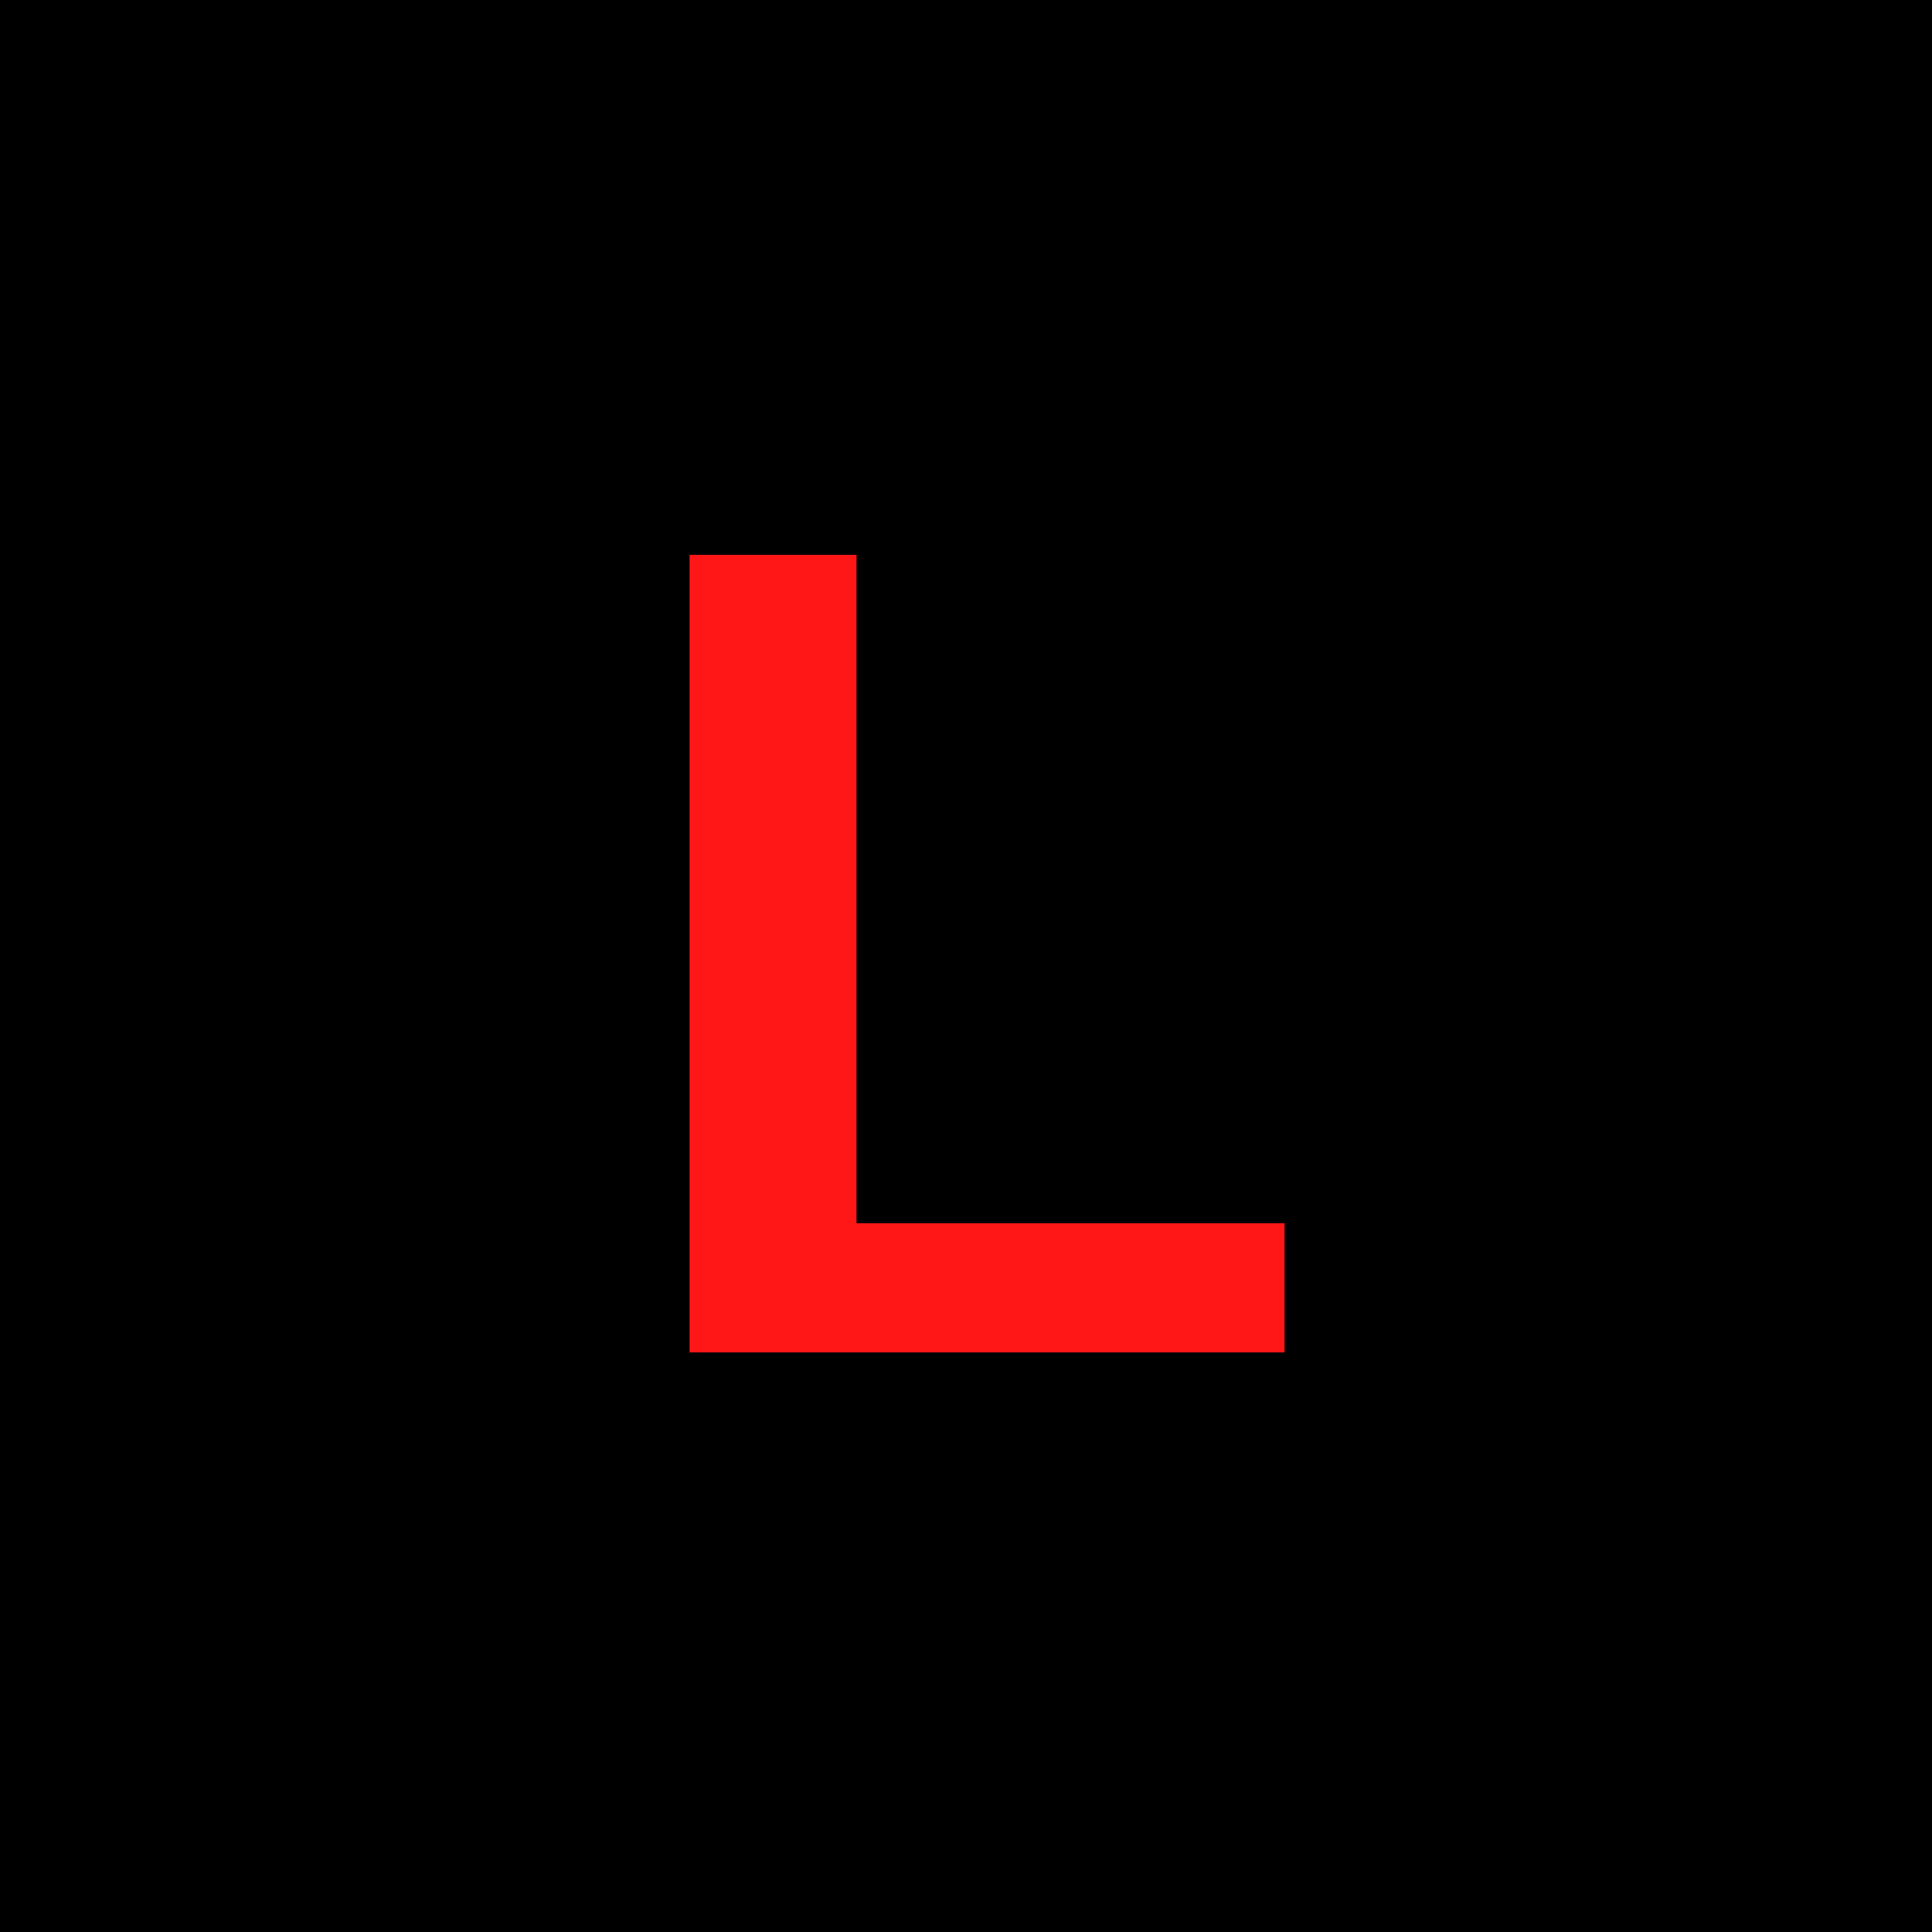
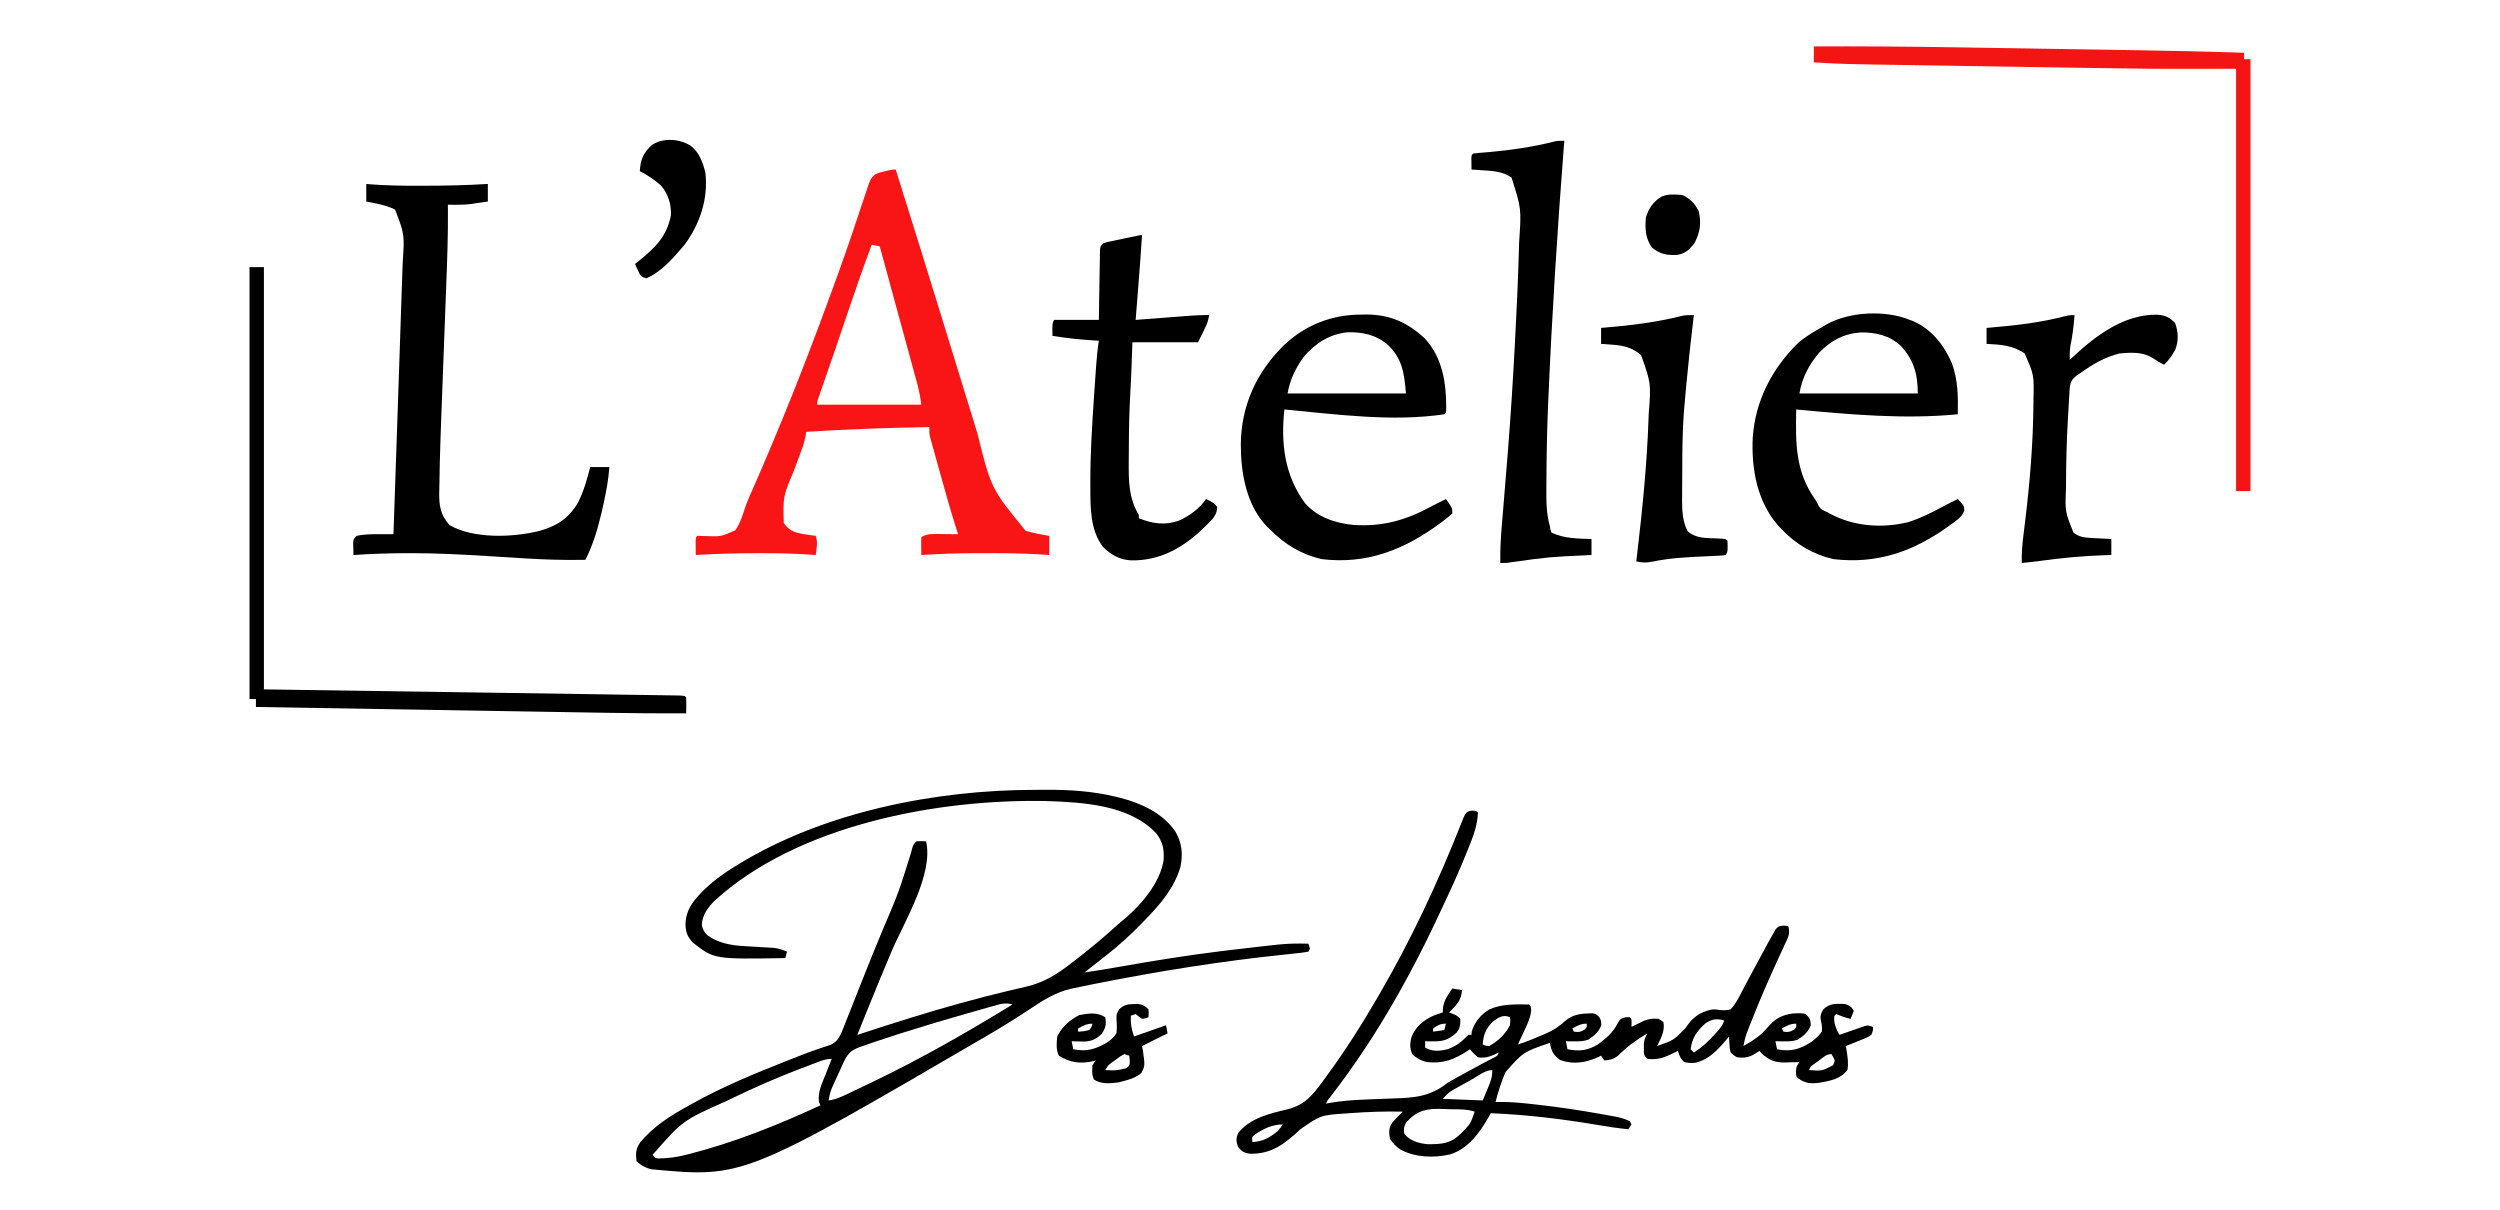
- <svg xmlns="http://www.w3.org/2000/svg" viewBox="0 0 100 100">
-   <rect width="100" height="100" fill="#000000" />
-   <text x="50" y="70" font-family="Arial, sans-serif" font-size="60" font-weight="bold" fill="#ff1616" text-anchor="middle">L</text>
+ <svg xmlns="http://www.w3.org/2000/svg" version="1.1" width="1563" height="756">
+   <path d="M0 0 C9.908 31.598 19.783 63.206 29.507 94.862 C30.539 98.222 31.572 101.583 32.605 104.943 C33.018 106.285 33.43 107.628 33.843 108.971 C34.047 109.634 34.251 110.298 34.461 110.982 C35.281 113.647 36.1 116.313 36.92 118.979 C37.329 120.31 37.738 121.641 38.147 122.971 C39.185 126.35 40.224 129.728 41.261 133.106 C43.54 140.52 45.821 147.934 48.11 155.345 C49.076 158.472 50.04 161.599 51 164.728 C59.636 199.461 59.636 199.461 81.25 225.875 C86.134 227.34 90.965 228.192 96 229 C96 232.96 96 236.92 96 241 C94.55 240.894 94.55 240.894 93.07 240.786 C81.868 240.019 70.706 239.845 59.48 239.87 C56.569 239.875 53.659 239.87 50.748 239.863 C39.131 239.86 27.59 240.21 16 241 C15.902 232.504 15.902 232.504 16 230 C19.017 226.983 27.917 228.022 32.02 227.938 C34.347 227.938 36.673 227.963 39 228 C38.718 227.126 38.436 226.253 38.146 225.353 C34.508 213.957 31.256 202.461 28.069 190.932 C27.177 187.712 26.277 184.495 25.377 181.277 C24.807 179.221 24.237 177.166 23.668 175.109 C23.399 174.152 23.131 173.195 22.854 172.209 C22.61 171.32 22.366 170.431 22.114 169.515 C21.79 168.348 21.79 168.348 21.46 167.158 C21 165 21 165 21 161 C-4.709 161.468 -30.341 162.31 -56 164 C-56.11 164.836 -56.221 165.671 -56.334 166.532 C-57.068 170.355 -58.279 173.862 -59.652 177.488 C-59.913 178.191 -60.173 178.894 -60.441 179.617 C-61.545 182.599 -62.661 185.575 -63.777 188.552 C-70.426 204.366 -70.426 204.366 -70 221 C-66.982 225.298 -64.031 226.664 -59.07 227.664 C-58.387 227.775 -57.704 227.886 -57 228 C-56.317 228.111 -55.634 228.222 -54.93 228.336 C-53.29 228.582 -51.645 228.794 -50 229 C-48.609 233.174 -49.44 236.71 -50 241 C-50.938 240.929 -51.876 240.859 -52.843 240.786 C-63.471 240.045 -74.036 239.842 -84.688 239.875 C-85.926 239.876 -85.926 239.876 -87.19 239.878 C-99.816 239.894 -112.4 240.154 -125 241 C-125.027 239.188 -125.046 237.375 -125.062 235.562 C-125.074 234.553 -125.086 233.544 -125.098 232.504 C-125 230 -125 230 -124 229 C-122.468 229.003 -120.936 229.057 -119.406 229.133 C-109.231 229.524 -109.231 229.524 -100.289 225.528 C-97.224 221.182 -95.714 216.086 -94.07 211.073 C-92.514 206.605 -90.564 202.339 -88.63 198.023 C-85.665 191.387 -82.839 184.691 -80 178 C-79.676 177.237 -79.353 176.474 -79.019 175.688 C-68.077 149.874 -57.753 123.86 -47.964 97.587 C-47.012 95.032 -46.057 92.478 -45.103 89.924 C-39.056 73.729 -33.149 57.494 -27.609 41.117 C-27.244 40.037 -26.879 38.958 -26.502 37.845 C-24.717 32.561 -22.945 27.272 -21.189 21.978 C-20.548 20.062 -19.907 18.146 -19.266 16.23 C-18.835 14.915 -18.835 14.915 -18.396 13.572 C-15.803 5.857 -15.803 5.857 -13 3 C-10.371 1.953 -10.371 1.953 -7.438 1.25 C-6.467 1.008 -5.496 0.765 -4.496 0.516 C-2 0 -2 0 0 0 Z M-15 47 C-20.176 60.811 -25.029 74.715 -29.75 88.688 C-31.15 92.821 -32.552 96.953 -33.953 101.086 C-34.297 102.101 -34.641 103.116 -34.995 104.161 C-37.139 110.481 -39.301 116.795 -41.484 123.102 C-41.746 123.859 -42.008 124.616 -42.278 125.397 C-43.482 128.877 -44.689 132.356 -45.901 135.833 C-46.315 137.029 -46.73 138.225 -47.156 139.457 C-47.515 140.488 -47.874 141.519 -48.244 142.581 C-49.099 144.896 -49.099 144.896 -49 147 C-27.55 147 -6.1 147 16 147 C15.199 141.231 15.199 141.231 13.931 135.666 C13.719 134.882 13.507 134.098 13.289 133.291 C13.059 132.456 12.829 131.62 12.592 130.76 C12.348 129.862 12.104 128.963 11.852 128.038 C11.05 125.088 10.242 122.14 9.434 119.191 C8.874 117.139 8.315 115.086 7.756 113.033 C6.289 107.645 4.816 102.258 3.342 96.872 C1.838 91.369 0.338 85.865 -1.162 80.361 C-4.103 69.573 -7.05 58.786 -10 48 C-11.65 47.67 -13.3 47.34 -15 47 Z " fill="#F91515" transform="translate(560,106)" />
+   <path d="M0 0 C2.438 0.188 2.438 0.188 3.438 1.188 C3.147 9.164 0.603 15.78 -2.375 23.125 C-3.11 24.963 -3.11 24.963 -3.86 26.839 C-8.523 38.412 -13.688 49.743 -19.051 61.008 C-20.557 64.176 -22.045 67.351 -23.531 70.527 C-30.359 85.038 -37.7 99.211 -45.562 113.188 C-46.063 114.079 -46.563 114.971 -47.079 115.89 C-59.369 137.625 -73.225 158.817 -88.543 178.547 C-90.541 180.988 -90.541 180.988 -91.562 183.188 C-90.914 183.056 -90.266 182.925 -89.598 182.79 C-81.994 181.429 -74.521 180.92 -66.812 180.617 C-65.746 180.571 -64.679 180.525 -63.579 180.478 C-59.117 180.286 -54.656 180.095 -50.191 179.963 C-36.347 179.535 -26.707 178.972 -15.562 170.188 C-13.999 169.246 -12.417 168.335 -10.812 167.465 C-10.108 167.075 -9.403 166.685 -8.677 166.283 C-7.98 165.901 -7.282 165.519 -6.562 165.125 C-5.808 164.708 -5.054 164.291 -4.278 163.861 C-0.72 161.899 2.848 159.962 6.441 158.066 C7.047 157.746 7.652 157.426 8.275 157.096 C9.89 156.245 11.509 155.404 13.129 154.562 C15.557 153.397 15.557 153.397 16.438 151.188 C15.406 151.683 14.375 152.178 13.312 152.688 C9.842 154.143 7.232 154.847 3.438 154.188 C0.562 151.688 0.562 151.688 -1.562 149.188 C-2.047 149.514 -2.532 149.84 -3.031 150.176 C-11.423 155.647 -18.381 158.31 -28.562 157.188 C-32.102 156.301 -34.765 154.908 -37.5 152.438 C-39.319 148.586 -39.188 145.22 -37.941 141.168 C-35.19 134.772 -30.548 130.984 -24.266 128.152 C-22.387 127.436 -20.477 126.803 -18.562 126.188 C-18.501 125.198 -18.439 124.207 -18.375 123.188 C-17.738 118.469 -15.255 115.013 -12.562 111.188 C-9.592 111.683 -9.592 111.683 -6.562 112.188 C-6.722 118.573 -10.344 121.848 -14.562 126.188 C-13.779 126.476 -12.995 126.765 -12.188 127.062 C-9.562 128.188 -9.562 128.188 -7.562 130.188 C-7.494 133.747 -7.698 136.193 -10.09 138.945 C-14.742 143.017 -17.999 144.324 -24.25 144.25 C-25.244 144.241 -26.238 144.232 -27.262 144.223 C-28.401 144.205 -28.401 144.205 -29.562 144.188 C-29.562 145.507 -29.562 146.827 -29.562 148.188 C-24.818 150.789 -20.668 150.364 -15.562 149.188 C-10.102 147.214 -6.558 144.418 -2.562 140.188 C-1.903 140.188 -1.242 140.188 -0.562 140.188 C-0.521 139.528 -0.48 138.868 -0.438 138.188 C1.342 132.087 5.197 127.524 10.625 124.25 C18.225 120.778 27.22 121.072 35.438 121.188 C36.438 122.188 36.438 122.188 36.75 124.664 C36.323 129.482 34.486 133.224 32.438 137.562 C31.865 138.81 31.865 138.81 31.281 140.082 C30.343 142.122 29.395 144.157 28.438 146.188 C33.564 144.58 38.454 142.577 43.375 140.438 C44.148 140.115 44.921 139.793 45.717 139.461 C50.45 137.396 54.134 135.069 57.907 131.534 C62.963 127.085 68.587 126.825 74.984 126.691 C77.438 127.188 77.438 127.188 79.258 129.035 C80.438 131.188 80.438 131.188 80.562 134.062 C78.998 138.408 76.224 140.649 72.438 143.188 C69.288 144.237 67.049 144.289 63.75 144.25 C62.756 144.241 61.762 144.232 60.738 144.223 C59.599 144.205 59.599 144.205 58.438 144.188 C58.767 145.838 59.097 147.488 59.438 149.188 C66.864 150.625 71.857 150.035 78.438 146.188 C83.358 142.513 87.912 138.75 90.688 133.188 C92.438 130.188 92.438 130.188 95.625 129.188 C96.553 129.188 97.481 129.188 98.438 129.188 C99.438 130.188 99.438 130.188 99.5 132.75 C99.479 133.554 99.459 134.359 99.438 135.188 C100.162 134.827 100.886 134.466 101.633 134.094 C102.6 133.63 103.566 133.166 104.562 132.688 C105.514 132.223 106.465 131.759 107.445 131.281 C110.709 130.088 112.99 129.844 116.438 130.188 C117.427 130.847 118.418 131.507 119.438 132.188 C120.401 137.831 117.888 142.265 115.438 147.188 C125.882 143.526 125.882 143.526 133.312 135.812 C137.359 129.464 141.932 126.109 149.27 124.406 C151.438 124.188 151.438 124.188 153.887 124.531 C156.725 124.914 158.675 124.976 161.438 124.188 C164.441 121.105 166.255 117.441 168.186 113.638 C169.67 110.732 171.215 107.863 172.766 104.992 C175.212 100.458 177.655 95.921 180.094 91.383 C181.208 89.317 182.322 87.252 183.438 85.188 C183.872 84.379 184.306 83.57 184.754 82.737 C185.79 80.83 186.855 78.943 187.938 77.062 C188.484 76.091 189.031 75.119 189.594 74.117 C191.438 72.188 191.438 72.188 194.656 71.883 C195.574 71.983 196.492 72.084 197.438 72.188 C198.927 76.778 197.173 79.711 195.188 83.875 C194.441 85.5 193.695 87.125 192.949 88.75 C192.544 89.625 192.138 90.501 191.72 91.402 C185.567 104.763 179.695 118.248 174.312 131.938 C173.934 132.896 173.556 133.854 173.166 134.841 C172.82 135.734 172.474 136.627 172.117 137.547 C171.815 138.325 171.514 139.103 171.203 139.905 C170.395 142.314 169.884 144.689 169.438 147.188 C175.24 143.87 180.298 140.714 184.562 135.5 C189.064 130.149 193.394 127.703 200.348 126.816 C205.724 126.583 205.724 126.583 208.438 127.188 C210.814 129.615 211.413 130.632 211.562 134.062 C209.998 138.408 207.224 140.649 203.438 143.188 C200.288 144.237 198.049 144.289 194.75 144.25 C193.756 144.241 192.762 144.232 191.738 144.223 C190.979 144.211 190.22 144.199 189.438 144.188 C189.768 145.838 190.097 147.488 190.438 149.188 C199.16 150.876 204.693 149.272 212.105 144.453 C214.62 142.504 216.592 140.781 218.438 138.188 C218.727 135.632 218.427 133.729 217.859 131.23 C217.258 128.318 217.896 126.683 219.438 124.188 C223.382 120.544 226.695 120.699 231.863 120.816 C234.438 121.188 234.438 121.188 237.125 123.188 C237.558 123.847 237.991 124.507 238.438 125.188 C237.778 126.838 237.118 128.488 236.438 130.188 C233.29 129.488 230.412 128.427 227.438 127.188 C226.141 128.271 226.141 128.271 226.188 130.875 C226.471 134.632 227.686 136.892 229.438 140.188 C229.967 140.001 230.497 139.814 231.042 139.621 C233.442 138.779 235.846 137.952 238.25 137.125 C239.5 136.683 239.5 136.683 240.775 136.232 C241.979 135.822 241.979 135.822 243.207 135.402 C243.945 135.146 244.684 134.889 245.445 134.625 C247.438 134.188 247.438 134.188 250.438 135.188 C250.441 137.449 250.441 137.449 249.438 140.188 C246.928 141.882 244.19 142.911 241.375 144 C240.237 144.467 240.237 144.467 239.076 144.943 C237.204 145.709 235.321 146.451 233.438 147.188 C233.593 148.083 233.749 148.979 233.91 149.902 C234.582 154.086 235.207 157.983 234.438 162.188 C229.929 167.949 223.414 169.005 216.438 170.188 C211.301 170.803 207.671 170.395 203.438 167.188 C202.438 166.188 202.438 166.188 202.25 163.312 C202.438 160.188 202.438 160.188 204.438 157.188 C203.424 157.222 202.411 157.257 201.367 157.293 C200.016 157.321 198.664 157.348 197.312 157.375 C196.647 157.4 195.982 157.425 195.297 157.451 C189.326 157.539 185.431 156.024 181.062 152 C180.526 151.402 179.99 150.804 179.438 150.188 C177.922 151.178 177.922 151.178 176.375 152.188 C172.608 154.33 169.802 154.764 165.438 154.188 C163.277 152.984 163.277 152.984 161.438 151.188 C160.828 148.707 160.828 148.707 160.688 146 C160.631 145.099 160.574 144.198 160.516 143.27 C160.49 142.582 160.464 141.895 160.438 141.188 C159.904 141.84 159.37 142.492 158.82 143.164 C153.317 149.62 147.57 155.974 138.91 157.688 C136.587 157.808 134.691 157.755 132.438 157.188 C129.965 154.947 129.494 153.358 128.438 150.188 C127.736 150.548 127.035 150.909 126.312 151.281 C120.391 154.178 116.048 156.029 109.438 155.188 C107.438 153.188 107.438 153.188 107.172 150.945 C107.177 150.076 107.182 149.208 107.188 148.312 C107.18 147.017 107.18 147.017 107.172 145.695 C107.449 143.083 108.119 141.437 109.438 139.188 C102.491 143.295 96.535 147.647 90.824 153.367 C88.008 155.515 85.926 155.875 82.438 156.188 C81.778 155.197 81.118 154.208 80.438 153.188 C79.855 153.476 79.272 153.765 78.672 154.062 C70.8 157.627 63.177 158.85 54.875 155.938 C50.536 152.823 49.367 150.356 48.438 145.188 C31.82 150.849 31.82 150.849 20.617 163.551 C18.062 169.608 16.063 175.82 14.438 182.188 C15.242 182.159 15.242 182.159 16.062 182.13 C24.255 181.977 32.314 182.87 40.438 183.812 C41.188 183.898 41.939 183.984 42.712 184.072 C54.645 185.449 66.484 187.223 78.312 189.312 C79.043 189.44 79.774 189.568 80.527 189.7 C82.6 190.066 84.671 190.441 86.742 190.82 C87.918 191.036 89.093 191.251 90.304 191.473 C93.209 192.135 95.758 192.888 98.438 194.188 C98.767 194.847 99.097 195.507 99.438 196.188 C98.778 197.178 98.118 198.167 97.438 199.188 C90.918 198.552 84.504 197.565 78.046 196.474 C55.969 192.751 33.825 190.046 11.438 189.188 C10.944 190.096 10.944 190.096 10.441 191.023 C4.792 200.975 -2.562 211.466 -14.004 214.926 C-24.243 217.224 -35.388 216.92 -44.883 211.98 C-47.751 209.994 -49.623 208.097 -51.562 205.188 C-52.22 200.879 -52.503 198.579 -50.031 194.922 C-48.277 192.923 -46.479 191.031 -44.562 189.188 C-44.233 188.857 -43.903 188.528 -43.562 188.188 C-54.252 187.936 -64.834 188.29 -75.5 189.062 C-76.624 189.141 -77.748 189.219 -78.906 189.3 C-94.875 190.381 -94.875 190.381 -107.562 199.188 C-117.126 208.108 -125.387 214.796 -138.996 214.5 C-142.624 214.058 -144.303 213.049 -146.562 210.188 C-147.761 206.668 -147.907 204.991 -146.438 201.562 C-138.891 192.004 -126.404 189.318 -115.088 186.594 C-104.673 183.89 -99.688 177.573 -93.5 169.125 C-92.854 168.252 -92.209 167.38 -91.544 166.48 C-79.937 150.648 -69.406 134.164 -59.562 117.188 C-59.043 116.298 -58.523 115.408 -57.988 114.491 C-38.275 80.59 -21.691 45.102 -7.275 8.656 C-6.943 7.826 -6.611 6.996 -6.27 6.141 C-5.986 5.42 -5.702 4.7 -5.409 3.958 C-4.046 1.108 -3.187 0.233 0 0 Z M12.438 132.188 C8.296 136.478 6.799 140.288 6.438 146.188 C8.206 146.981 8.206 146.981 10.438 147.188 C15.938 144.157 20.629 139.805 23.438 134.188 C23.775 131.435 23.775 131.435 23.438 129.188 C19.146 127.127 15.84 129.531 12.438 132.188 Z M145.438 133.188 C140.242 137.937 137.288 142.138 136.438 149.188 C137.097 149.847 137.757 150.507 138.438 151.188 C143.3 148.22 146.942 144.841 150.75 140.625 C151.555 139.76 151.555 139.76 152.377 138.877 C154.693 136.345 156.341 134.478 157.438 131.188 C152.328 129.849 149.827 130.231 145.438 133.188 Z M-24.562 136.188 C-24.562 136.847 -24.562 137.507 -24.562 138.188 C-21.098 137.692 -21.098 137.692 -17.562 137.188 C-17.233 135.868 -16.902 134.548 -16.562 133.188 C-20.161 133.188 -21.657 134.146 -24.562 136.188 Z M62.438 136.188 C62.767 136.847 63.097 137.507 63.438 138.188 C67.11 138.516 67.11 138.516 70.25 136.812 C71.634 135.254 71.634 135.254 71.438 133.188 C67.743 133.188 65.659 134.469 62.438 136.188 Z M193.438 136.188 C193.768 136.847 194.097 137.507 194.438 138.188 C198.11 138.516 198.11 138.516 201.25 136.812 C202.634 135.254 202.634 135.254 202.438 133.188 C198.743 133.188 196.659 134.469 193.438 136.188 Z M216.875 156.062 C215.884 156.782 214.892 157.501 213.871 158.242 C211.379 159.956 211.379 159.956 210.438 162.188 C218.499 162.793 218.499 162.793 225.438 159.188 C226.771 156.296 226.771 156.296 225.5 154 C225.149 153.402 224.799 152.804 224.438 152.188 C221.233 152.188 219.413 154.203 216.875 156.062 Z M-0.175 167.949 C-1.919 168.927 -3.671 169.893 -5.422 170.859 C-6.528 171.478 -7.634 172.097 -8.773 172.734 C-9.787 173.3 -10.801 173.866 -11.845 174.448 C-14.976 176.316 -14.976 176.316 -18.562 180.188 C-10.312 180.518 -2.062 180.847 6.438 181.188 C7.428 178.795 8.418 176.403 9.438 173.938 C9.751 173.191 10.064 172.444 10.387 171.675 C11.785 168.236 12.438 165.951 12.438 162.188 C7.994 162.188 3.623 165.816 -0.175 167.949 Z M-41.562 195.188 C-43.038 198.03 -43.008 198.876 -42.562 202.188 C-38.706 206.511 -33.85 207.959 -28.195 208.523 C-19.509 208.62 -13.747 208.258 -7.41 202.094 C-1.286 195.95 -1.286 195.95 1.438 188.188 C-3.581 186.515 -8.799 186.766 -14.057 186.673 C-15.424 186.641 -16.79 186.594 -18.156 186.529 C-28.196 186.062 -34.842 187.295 -41.562 195.188 Z M-135.688 202.25 C-137.91 204.097 -137.91 204.097 -137.562 207.188 C-131.01 206.909 -126.586 204.345 -121.562 200.188 C-119.835 198.092 -119.835 198.092 -118.562 196.188 C-124.958 196.188 -130.391 198.754 -135.688 202.25 Z " fill="#000000" transform="translate(920.5625,506.8125)" />
+   <path d="M0 0 C2.431 -0.002 4.861 -0.02 7.291 -0.039 C21.763 -0.092 36.215 0.891 50.322 4.31 C51.192 4.521 52.062 4.731 52.958 4.948 C66.258 8.395 79.637 14.458 87.572 26.123 C91.694 33.377 92.385 40.031 90.697 48.185 C86.849 61.423 78.108 71.514 68.697 81.185 C68.173 81.73 67.649 82.275 67.108 82.836 C60.034 90.169 52.745 96.913 44.697 103.185 C43.431 104.183 42.166 105.182 40.9 106.181 C37.507 108.859 34.104 111.525 30.697 114.185 C38.343 113.069 45.954 111.804 53.561 110.451 C74.469 106.75 95.369 103.396 116.447 100.81 C117.432 100.689 118.417 100.568 119.432 100.444 C125.85 99.661 132.272 98.911 138.697 98.185 C139.582 98.085 140.467 97.985 141.379 97.882 C143.954 97.592 146.531 97.309 149.107 97.029 C149.864 96.945 150.62 96.86 151.399 96.774 C157.847 96.089 164.214 95.976 170.697 96.185 C171.027 97.175 171.357 98.165 171.697 99.185 C171.367 99.845 171.037 100.505 170.697 101.185 C168.062 101.642 165.503 101.969 162.846 102.228 C161.134 102.413 159.423 102.597 157.711 102.782 C156.795 102.878 155.879 102.973 154.935 103.072 C115.562 107.213 76.519 113.456 37.697 121.185 C35.802 121.561 35.802 121.561 33.869 121.944 C30.786 122.565 27.709 123.209 24.635 123.873 C23.834 124.039 23.032 124.204 22.207 124.375 C12.431 126.606 4.251 131.923 -3.99 137.435 C-12.307 142.913 -20.696 148.177 -29.303 153.185 C-30.039 153.616 -30.776 154.047 -31.535 154.49 C-182.653 242.622 -182.653 242.622 -240.303 237.185 C-243.868 236.174 -246.649 234.839 -249.303 232.185 C-249.982 227.264 -249.83 224.339 -246.928 220.248 C-238.26 209.978 -227.925 203.568 -216.303 197.185 C-215.202 196.572 -215.202 196.572 -214.08 195.947 C-195.157 185.451 -175.218 177.237 -155.115 169.31 C-154.428 169.039 -153.741 168.768 -153.034 168.489 C-151.027 167.7 -149.019 166.914 -147.01 166.131 C-146.368 165.88 -145.725 165.628 -145.064 165.37 C-141.833 164.119 -138.594 162.93 -135.308 161.833 C-134.348 161.508 -134.348 161.508 -133.368 161.177 C-131.617 160.591 -129.86 160.022 -128.102 159.454 C-123.613 157.419 -122.072 154.051 -120.317 149.602 C-119.955 148.693 -119.593 147.785 -119.22 146.85 C-118.836 145.869 -118.452 144.887 -118.057 143.877 C-117.446 142.338 -117.446 142.338 -116.822 140.767 C-115.95 138.569 -115.081 136.37 -114.214 134.171 C-111.959 128.447 -109.684 122.731 -107.412 117.013 C-106.744 115.329 -106.744 115.329 -106.062 113.611 C-102.656 105.041 -99.17 96.507 -95.615 87.998 C-85.484 64.221 -85.484 64.221 -77.797 39.589 C-76.488 34.37 -76.488 34.37 -74.303 32.185 C-71.178 32.06 -71.178 32.06 -68.303 32.185 C-63.58 52.903 -81.979 82.366 -89.979 101.206 C-95.033 113.113 -99.958 125.067 -104.803 137.06 C-105.3 138.29 -105.3 138.29 -105.806 139.545 C-107.642 144.09 -109.474 148.637 -111.303 153.185 C-110.179 152.819 -109.056 152.452 -107.898 152.075 C-87.555 145.453 -67.193 138.952 -46.553 133.31 C-45.736 133.087 -44.918 132.863 -44.076 132.632 C-35.429 130.275 -26.762 128.026 -18.045 125.939 C-17.309 125.761 -16.572 125.584 -15.814 125.401 C-12.388 124.575 -8.961 123.766 -5.522 122.996 C5.863 120.308 14.026 114.994 23.135 107.873 C23.867 107.306 24.599 106.739 25.354 106.155 C33.967 99.463 42.362 92.598 50.42 85.24 C52.371 83.48 54.357 81.793 56.385 80.123 C66.819 71.2 78.04 57.762 80.209 43.92 C80.562 37.18 79.725 32.455 75.51 27.107 C58.803 9.393 29.851 7.78 7.025 6.998 C-61.067 5.584 -148.814 21.948 -200.744 69.51 C-204.978 73.937 -208.066 78.055 -208.514 84.232 C-208.214 87.007 -207.023 88.886 -205.1 90.869 C-198.613 95.621 -190.589 97.206 -182.744 97.65 C-180.835 97.767 -180.835 97.767 -178.887 97.886 C-176.875 98.006 -174.863 98.123 -172.85 98.235 C-170.898 98.345 -168.946 98.466 -166.994 98.588 C-165.831 98.655 -164.668 98.722 -163.469 98.791 C-160.413 99.172 -158.085 99.899 -155.303 101.185 C-155.798 103.165 -155.798 103.165 -156.303 105.185 C-200.775 105.915 -200.775 105.915 -213.99 95.623 C-217.51 91.912 -218.615 89.108 -218.74 83.998 C-218.467 74.163 -212.985 68.261 -206.212 61.627 C-200.702 56.442 -194.74 52.15 -188.303 48.185 C-187.564 47.727 -186.826 47.268 -186.065 46.795 C-132.394 13.829 -62.548 -0.006 0 0 Z M-26.764 135.291 C-27.61 135.526 -28.456 135.761 -29.328 136.004 C-32.114 136.782 -34.896 137.577 -37.678 138.373 C-39.612 138.92 -41.547 139.467 -43.482 140.014 C-56.374 143.68 -69.206 147.532 -81.99 151.56 C-82.755 151.8 -83.52 152.04 -84.308 152.288 C-89.324 153.868 -94.322 155.496 -99.303 157.185 C-100.046 157.437 -100.788 157.689 -101.554 157.948 C-103.775 158.711 -105.987 159.495 -108.197 160.287 C-108.869 160.518 -109.54 160.749 -110.232 160.987 C-115.342 162.864 -117.108 164.883 -119.545 169.58 C-120.845 172.425 -122.143 175.271 -123.428 178.123 C-124.11 179.607 -124.11 179.607 -124.807 181.121 C-125.458 182.558 -125.458 182.558 -126.123 184.025 C-126.518 184.895 -126.912 185.765 -127.319 186.662 C-128.296 189.167 -128.86 191.538 -129.303 194.185 C-124.377 193.535 -120.301 191.478 -115.873 189.353 C-115.054 188.966 -114.236 188.578 -113.392 188.178 C-110.734 186.916 -108.081 185.645 -105.428 184.373 C-104.522 183.94 -103.617 183.507 -102.684 183.062 C-72.152 168.467 -43.135 151.897 -14.303 134.185 C-18.801 132.782 -22.362 134.027 -26.764 135.291 Z M-137.119 170.607 C-137.799 170.863 -138.479 171.119 -139.179 171.382 C-141.411 172.226 -143.638 173.079 -145.865 173.935 C-146.628 174.227 -147.391 174.52 -148.177 174.82 C-162.525 180.331 -176.474 186.468 -190.303 193.185 C-191.298 193.662 -192.293 194.14 -193.318 194.631 C-220.465 206.697 -220.465 206.697 -239.303 228.185 C-237.55 230.339 -237.55 230.339 -235.457 230.444 C-229.842 230.392 -224.691 229.706 -219.24 228.373 C-217.913 228.05 -217.913 228.05 -216.558 227.721 C-188.448 220.533 -160.556 209.404 -134.303 197.185 C-134.798 196.195 -134.798 196.195 -135.303 195.185 C-136.088 189.042 -133.542 183.893 -131.303 178.31 C-130.73 176.849 -130.73 176.849 -130.146 175.357 C-129.208 172.963 -128.259 170.573 -127.303 168.185 C-130.942 168.185 -133.771 169.33 -137.119 170.607 Z " fill="#000000" transform="translate(647.3027,493.8147)" />
+   <path d="M0 0 C1.177 0.106 1.177 0.106 2.377 0.214 C12.764 1.062 23.085 1.155 33.5 1.125 C34.815 1.124 34.815 1.124 36.156 1.122 C49.459 1.107 62.722 0.853 76 0 C76 3.63 76 7.26 76 11 C73.71 11.342 71.418 11.673 69.125 12 C67.211 12.278 67.211 12.278 65.258 12.562 C62.066 12.957 58.95 13.046 55.734 13.027 C54.399 13.021 54.399 13.021 53.038 13.015 C52.029 13.008 52.029 13.008 51 13 C51.013 14.152 51.025 15.303 51.038 16.49 C51.153 32.079 50.593 47.635 49.99 63.209 C49.847 66.955 49.709 70.7 49.57 74.446 C49.159 85.541 48.74 96.635 48.318 107.729 C47.989 116.364 47.663 125 47.345 133.636 C47.209 137.333 47.07 141.031 46.926 144.728 C46.559 154.15 46.242 163.573 46 173 C45.973 174.031 45.973 174.031 45.945 175.082 C45.82 179.901 45.741 184.718 45.682 189.537 C45.638 191.395 45.638 191.395 45.593 193.29 C45.542 201.497 46.441 207.01 52.062 213.312 C67.18 221.997 91.562 221.007 108 217 C119.141 213.927 126.398 209.208 132.395 199.219 C135.909 192.172 138.094 184.624 140 177 C143.96 177 147.92 177 152 177 C151.376 184.858 150.033 192.373 148.312 200.062 C148.049 201.245 147.786 202.427 147.515 203.645 C145.034 214.437 142.048 225.098 137 235 C124.492 235.261 112.061 234.877 99.578 234.125 C98.476 234.059 98.476 234.059 97.351 233.992 C90.457 233.578 83.563 233.147 76.67 232.709 C60.104 231.66 43.592 230.813 26.988 230.844 C25.973 230.846 25.973 230.846 24.938 230.847 C13.939 230.884 2.973 231.253 -8 232 C-8.054 230.375 -8.093 228.75 -8.125 227.125 C-8.16 225.768 -8.16 225.768 -8.195 224.383 C-8 222 -8 222 -6 220 C-0.507 218.819 5.265 218.955 10.855 218.977 C12.011 218.98 13.166 218.983 14.356 218.987 C15.665 218.993 15.665 218.993 17 219 C17.636 200.342 18.271 181.684 18.904 163.027 C19.198 154.359 19.493 145.691 19.788 137.024 C20.047 129.449 20.304 121.873 20.561 114.298 C20.696 110.306 20.832 106.313 20.968 102.321 C21.248 94.148 21.52 85.975 21.778 77.801 C21.93 73.041 22.098 68.282 22.274 63.523 C22.396 60.177 22.508 56.831 22.617 53.484 C22.671 51.9 22.729 50.316 22.792 48.732 C23.937 31.542 23.937 31.542 18 16 C12.194 13.25 6.302 12.138 0 11 C0 7.37 0 3.74 0 0 Z " fill="#000000" transform="translate(229,115)" />
+   <path d="M0 0 C1.027 0.383 1.027 0.383 2.074 0.773 C13.422 5.634 21.503 15.849 26.25 26.938 C30.177 37.639 30.235 47.742 30 59 C-3.453 62.256 -37.636 59.136 -71 56 C-71.43 76.669 -71.654 94.482 -59.367 111.957 C-58 114 -58 114 -57.07 116.137 C-55.704 118.515 -54.504 118.952 -52 120 C-51.288 120.391 -50.577 120.781 -49.844 121.184 C-34.935 129.16 -17.581 130.407 -1.188 126.5 C6.317 124.191 13.185 120.714 20.082 117.016 C23.357 115.282 26.68 113.647 30 112 C33.979 116.22 33.979 116.22 34.062 119.316 C32.442 123.409 29.451 125.239 25.938 127.75 C25.219 128.272 24.5 128.794 23.759 129.333 C1.942 144.891 -20.623 152.749 -47.621 149.574 C-60.186 146.795 -71.194 140.282 -80 131 C-80.708 130.263 -81.415 129.525 -82.145 128.766 C-95.546 113.494 -99.131 93.053 -98.168 73.324 C-96.503 50.35 -86.103 30.394 -69.812 14.426 C-64.961 10.241 -59.581 7.108 -54 4 C-53.291 3.578 -52.582 3.157 -51.852 2.723 C-37.597 -5.247 -14.998 -6.215 0 0 Z M-56.688 20.5 C-63.013 27.916 -67.395 36.368 -69 46 C-44.58 46 -20.16 46 5 46 C5 34.029 2.598 25.078 -5.664 16.215 C-12.685 9.691 -21.417 7.658 -30.871 7.855 C-41.357 8.567 -49.399 12.976 -56.688 20.5 Z " fill="#000000" transform="translate(1194,200)" />
+   <path d="M0 0 C0.969 -0.016 1.937 -0.032 2.936 -0.049 C17.533 -0.059 28.814 4.952 39.391 14.855 C50.636 26.885 52.95 42.918 52.855 58.793 C52.688 61.312 52.688 61.312 51.688 62.312 C19.369 67.191 -15.989 62.351 -48.312 59.312 C-50.603 80.298 -48.25 100.481 -35.426 117.871 C-27.79 126.692 -16.165 130.516 -4.831 131.536 C12.984 132.595 27.134 128.713 42.769 120.328 C46.044 118.594 49.368 116.959 52.688 115.312 C56.688 120.938 56.688 120.938 56.688 124.312 C54.83 126.024 53.023 127.507 51 129 C50.414 129.44 49.828 129.88 49.225 130.333 C26.718 146.976 3.331 156.268 -24.863 152.887 C-37.533 150.092 -48.33 143.545 -57.312 134.312 C-58.136 133.537 -58.136 133.537 -58.977 132.746 C-72.218 119.186 -75.591 98.9 -75.557 80.857 C-75.253 56.792 -65.748 35.993 -48.66 19.191 C-35.17 6.394 -18.509 -0.061 0 0 Z M-36.387 26.613 C-41.332 33.544 -44.908 40.884 -46.312 49.312 C-21.892 49.312 2.527 49.312 27.688 49.312 C26.612 36.411 25.356 27.012 15.688 18.312 C8.529 12.479 0.08 10.794 -9.031 11.066 C-20.344 12.287 -29.132 18.05 -36.387 26.613 Z " fill="#000000" transform="translate(851.3125,196.6875)" />
+   <path d="M0 0 C-0.105 1.346 -0.105 1.346 -0.212 2.72 C-4.321 55.772 -7.728 108.837 -10 162 C-10.039 162.899 -10.077 163.799 -10.117 164.725 C-10.786 180.437 -11.097 196.148 -11.174 211.873 C-11.183 213.556 -11.194 215.238 -11.209 216.92 C-11.272 225.177 -11.303 232.994 -9 241 C-8.83 242.051 -8.83 242.051 -8.657 243.123 C-8.44 243.742 -8.223 244.362 -8 245 C-0.07 248.756 8.377 248.693 17 249 C17 252.3 17 255.6 17 259 C16.07 259.045 15.139 259.09 14.18 259.136 C-9.343 260.218 -9.343 260.218 -32.648 263.414 C-36 264 -36 264 -40 264 C-40.189 255.766 -39.679 247.638 -38.98 239.439 C-38.787 237.175 -38.6 234.911 -38.414 232.646 C-38.147 229.403 -37.878 226.16 -37.607 222.917 C-36.898 214.413 -36.21 205.908 -35.527 197.402 C-35.46 196.558 -35.392 195.715 -35.322 194.845 C-33.565 172.915 -32.167 150.97 -31 129 C-30.927 127.644 -30.927 127.644 -30.852 126.26 C-29.811 106.962 -28.939 87.66 -28.385 68.341 C-28.338 66.692 -28.288 65.042 -28.237 63.392 C-26.811 42.385 -26.811 42.385 -33 23 C-38.524 19.121 -44.725 18.868 -51.312 18.438 C-52.567 18.354 -53.821 18.27 -55.113 18.184 C-56.542 18.093 -56.542 18.093 -58 18 C-58.027 16.521 -58.046 15.042 -58.062 13.562 C-58.074 12.739 -58.086 11.915 -58.098 11.066 C-58 9 -58 9 -57 8 C-55.665 7.809 -54.321 7.676 -52.977 7.57 C-52.13 7.499 -51.283 7.427 -50.41 7.354 C-49.032 7.241 -49.032 7.241 -47.625 7.125 C-33.754 5.89 -20.075 3.985 -6.566 0.551 C-4 0 -4 0 0 0 Z " fill="#000000" transform="translate(978,88)" />
+   <path d="M0 0 C-0.74 11.655 -1.633 23.296 -2.562 34.938 C-2.703 36.7 -2.843 38.462 -2.982 40.225 C-3.321 44.483 -3.66 48.742 -4 53 C-2.82 52.909 -1.639 52.818 -0.423 52.725 C3.971 52.387 8.366 52.052 12.76 51.718 C14.659 51.574 16.558 51.428 18.458 51.282 C21.193 51.071 23.928 50.863 26.664 50.656 C27.508 50.591 28.352 50.525 29.222 50.457 C33.493 50.137 37.712 49.927 42 50 C41 55 41 55 35 67 C21.47 67 7.94 67 -6 67 C-6.286 74.701 -6.286 74.701 -6.568 82.402 C-6.756 87.371 -6.954 92.338 -7.25 97.302 C-7.942 109.014 -8.217 120.696 -8.24 132.427 C-8.25 135.459 -8.281 138.49 -8.312 141.521 C-8.379 153.591 -8.385 164.392 -2 175 C-2 175.66 -2 176.32 -2 177 C6.401 180.406 14.43 181.65 23.188 178.438 C29.896 175.397 35.765 171.054 40 165 C42.846 166.276 45.181 167.415 47 170 C46.904 175.384 43.432 178.217 39.812 181.75 C39.189 182.365 38.565 182.979 37.923 183.613 C25.233 195.763 10.845 203.713 -6.938 203.34 C-13.993 202.946 -19.448 199.913 -24.375 194.938 C-32.633 184.27 -32.269 169.725 -32.312 156.938 C-32.318 155.719 -32.318 155.719 -32.323 154.476 C-32.354 136.777 -31.252 119.149 -30.062 101.5 C-29.994 100.477 -29.994 100.477 -29.924 99.433 C-29.615 94.84 -29.297 90.248 -28.973 85.656 C-28.89 84.482 -28.808 83.307 -28.723 82.097 C-28.329 76.692 -27.868 71.351 -27 66 C-28.381 65.927 -28.381 65.927 -29.789 65.852 C-38.623 65.33 -47.253 64.388 -56 63 C-56.125 55.25 -56.125 55.25 -55 53 C-45.76 53 -36.52 53 -27 53 C-26.951 49.703 -26.902 46.405 -26.852 43.008 C-26.798 39.824 -26.74 36.64 -26.683 33.457 C-26.644 31.239 -26.609 29.022 -26.578 26.804 C-26.533 23.622 -26.475 20.44 -26.414 17.258 C-26.403 16.262 -26.391 15.266 -26.379 14.24 C-26.359 13.319 -26.339 12.398 -26.319 11.45 C-26.306 10.637 -26.292 9.824 -26.278 8.987 C-26 7 -26 7 -24 5 C-21.677 4.314 -21.677 4.314 -18.809 3.711 C-17.782 3.492 -16.755 3.273 -15.697 3.047 C-14.084 2.714 -14.084 2.714 -12.438 2.375 C-11.358 2.146 -10.278 1.916 -9.166 1.68 C-1.212 0 -1.212 0 0 0 Z " fill="#000000" transform="translate(714,147)" />
+   <path d="M0 0 C-0.483 6.567 -1.261 12.944 -2.598 19.395 C-3.046 22.296 -3.064 25.069 -3 28 C-2.441 27.466 -1.881 26.933 -1.305 26.383 C13.456 12.666 30.991 -0.635 51.965 -0.25 C56.828 0.151 59.572 1.477 62.875 5 C64.928 10.475 65.125 16.122 62.98 21.609 C61.028 25.22 59 28.185 56 31 C53.466 29.83 51.313 28.528 49 26.938 C42.646 22.834 35.349 23.342 28 24 C19.146 26.254 11.351 30.654 4 36 C2.983 36.687 1.967 37.374 0.919 38.083 C-1.582 40.196 -2.462 41.658 -2.957 44.896 C-3.081 46.436 -3.175 47.98 -3.242 49.523 C-3.301 50.366 -3.359 51.208 -3.419 52.076 C-3.601 54.841 -3.74 57.607 -3.875 60.375 C-3.988 62.298 -4.101 64.221 -4.216 66.144 C-4.953 79.276 -5.278 92.411 -5.312 105.562 C-5.316 106.377 -5.32 107.191 -5.324 108.03 C-5.956 122.859 -5.956 122.859 -0.625 136.062 C2.888 138.655 5.822 139.089 10.109 139.316 C10.863 139.358 11.618 139.4 12.395 139.443 C13.172 139.483 13.949 139.522 14.75 139.562 C15.939 139.627 15.939 139.627 17.152 139.693 C19.101 139.799 21.051 139.9 23 140 C23 143.3 23 146.6 23 150 C20.927 150.056 20.927 150.056 18.812 150.113 C5.284 150.552 -7.972 151.809 -21.378 153.652 C-25.246 154.165 -29.121 154.586 -33 155 C-33.109 149.175 -32.714 143.607 -31.977 137.832 C-31.758 136.049 -31.541 134.266 -31.323 132.483 C-31.209 131.558 -31.094 130.633 -30.977 129.68 C-27.915 104.715 -25.865 79.977 -25.688 54.812 C-25.678 53.994 -25.668 53.175 -25.658 52.332 C-25.318 37.43 -25.318 37.43 -31.125 24.062 C-38.331 18.893 -46.35 18.424 -55 18 C-55 14.7 -55 11.4 -55 8 C-54.206 7.935 -53.413 7.871 -52.595 7.804 C-36.349 6.439 -20.691 4.62 -4.884 0.411 C-3 0 -3 0 0 0 Z " fill="#000000" transform="translate(1297,197)" />
+   <path d="M0 0 C2.97 0 5.94 0 9 0 C9 87.12 9 174.24 9 264 C39.009 264.433 39.009 264.433 69.625 264.875 C82.128 265.058 94.63 265.241 107.133 265.426 C108.708 265.449 110.284 265.472 111.859 265.496 C124.963 265.689 124.963 265.689 131.474 265.786 C139.48 265.904 147.485 266.022 155.49 266.139 C156.653 266.156 156.653 266.156 157.84 266.173 C159.398 266.196 160.956 266.218 162.514 266.241 C176.647 266.447 190.78 266.657 204.913 266.872 C211.903 266.978 218.893 267.083 225.884 267.184 C232.431 267.278 238.978 267.377 245.526 267.48 C247.927 267.516 250.329 267.551 252.73 267.585 C255.985 267.63 259.24 267.682 262.494 267.735 C263.454 267.747 264.413 267.759 265.402 267.771 C271.886 267.886 271.886 267.886 273 269 C273.072 270.686 273.084 272.375 273.062 274.062 C273.049 275.441 273.049 275.441 273.035 276.848 C273.018 277.913 273.018 277.913 273 279 C256.25 279.052 239.511 278.919 222.763 278.633 C220.356 278.593 217.948 278.554 215.541 278.515 C209.092 278.409 202.643 278.301 196.194 278.192 C190.112 278.09 184.029 277.99 177.946 277.89 C165.919 277.692 153.893 277.492 141.866 277.291 C130.202 277.096 118.539 276.902 106.875 276.709 C105.791 276.691 105.791 276.691 104.686 276.673 C101.062 276.613 97.437 276.553 93.813 276.493 C63.875 275.998 33.938 275.5 4 275 C4 273.35 4 271.7 4 270 C2.68 270 1.36 270 0 270 C0 180.9 0 91.8 0 0 Z " fill="#000000" transform="translate(156,167)" />
+   <path d="M0 0 C29.321 -0.082 58.627 0.09 87.944 0.573 C93.042 0.656 98.141 0.736 103.24 0.816 C111.771 0.95 120.303 1.088 128.834 1.227 C138.593 1.386 148.353 1.541 158.112 1.694 C167.656 1.843 177.201 1.995 186.746 2.149 C190.74 2.213 194.735 2.276 198.73 2.339 C222.161 2.707 245.58 3.202 269 4 C269 5.32 269 6.64 269 8 C270.32 8 271.64 8 273 8 C273 97.1 273 186.2 273 278 C270.03 278 267.06 278 264 278 C264 190.88 264 103.76 264 14 C246.84 14 229.68 14 212 14 C198.661 13.849 185.325 13.697 171.987 13.475 C165.903 13.375 159.819 13.279 153.734 13.184 C145.192 13.05 136.651 12.913 128.109 12.773 C118.306 12.613 108.504 12.458 98.701 12.306 C89.126 12.158 79.552 12.005 69.977 11.851 C65.959 11.787 61.942 11.724 57.924 11.661 C18.104 11.042 18.104 11.042 0 10 C0 6.7 0 3.4 0 0 Z " fill="#F31414" transform="translate(1134,29)" />
+   <path d="M0 0 C-0.075 0.62 -0.15 1.24 -0.228 1.879 C-1.861 15.446 -3.343 29.021 -4.625 42.625 C-4.748 43.914 -4.871 45.203 -4.997 46.531 C-5.352 50.353 -5.684 54.175 -6 58 C-6.099 59.191 -6.197 60.382 -6.299 61.609 C-7.142 73.212 -7.22 84.817 -7.24 96.447 C-7.25 99.89 -7.281 103.331 -7.312 106.773 C-7.319 108.992 -7.324 111.211 -7.328 113.43 C-7.34 114.443 -7.353 115.457 -7.366 116.502 C-7.346 122.883 -6.895 129.201 -4 135 C1.288 139.726 7.302 139.309 14.016 139.605 C19.899 139.899 19.899 139.899 21 141 C21.237 147.525 21.237 147.525 20 150 C17.143 150.363 17.143 150.363 13.316 150.527 C11.907 150.596 10.498 150.666 9.089 150.735 C8.349 150.768 7.609 150.801 6.846 150.835 C-4.154 151.329 -15.026 151.865 -25.834 154.123 C-29.601 154.894 -32.275 154.861 -36 154 C-35.859 152.814 -35.718 151.627 -35.573 150.405 C-32.169 121.655 -29.276 93.073 -28.312 64.125 C-28.287 63.417 -28.262 62.709 -28.236 61.98 C-26.746 42.627 -26.746 42.627 -33 25 C-38.811 20.048 -44.282 18.96 -51.75 18.438 C-52.92 18.354 -54.091 18.27 -55.297 18.184 C-56.189 18.123 -57.081 18.062 -58 18 C-58 14.7 -58 11.4 -58 8 C-57.212 7.935 -56.423 7.871 -55.611 7.804 C-39.149 6.413 -23.258 4.506 -7.203 0.411 C-4.761 -0.045 -2.479 -0.069 0 0 Z " fill="#000000" transform="translate(1059,197)" />
+   <path d="M0 0 C5.765 4.136 8.015 10.488 9.645 17.18 C11.56 33.362 6.232 49.227 -3.355 62.18 C-9.644 69.67 -18.077 79.502 -27.355 83.18 C-30.355 82.18 -30.355 82.18 -31.523 80.332 C-32.028 79.236 -32.028 79.236 -32.543 78.117 C-32.887 77.384 -33.231 76.65 -33.586 75.895 C-33.84 75.329 -34.094 74.763 -34.355 74.18 C-33.631 73.611 -32.907 73.043 -32.16 72.457 C-22.053 64.385 -14.372 57.049 -11.906 43.758 C-11.558 36.986 -13.662 30.241 -18.156 25.133 C-22.193 21.465 -26.53 18.693 -31.355 16.18 C-30.861 9.014 -29.287 4.891 -23.855 -0.133 C-16.971 -4.78 -6.98 -4.123 0 0 Z " fill="#000000" transform="translate(431.3555,90.82031)" />
+   <path d="M0 0 C1.296 -0.039 1.296 -0.039 2.617 -0.078 C5.624 0.315 6.967 1.147 9.125 3.25 C9.375 5.938 9.375 5.938 9.125 8.25 C7.375 8.938 7.375 8.938 5.125 9.25 C3.777 8.27 2.443 7.27 1.125 6.25 C0.135 6.58 -0.855 6.91 -1.875 7.25 C-2.081 12.406 -1.574 15.152 0.125 20.25 C6.725 17.94 13.325 15.63 20.125 13.25 C20.62 15.725 20.62 15.725 21.125 18.25 C15.792 20.917 10.458 23.583 5.125 26.25 C5.372 27.488 5.372 27.488 5.625 28.75 C7.018 38.502 7.018 38.502 4.688 43.062 C1.157 46.076 -2.432 47.101 -6.875 48.25 C-7.7 48.477 -8.525 48.704 -9.375 48.938 C-14.813 49.617 -20.066 50.249 -24.875 47.25 C-26.384 44.231 -26.05 41.577 -25.875 38.25 C-25.215 37.26 -24.555 36.27 -23.875 35.25 C-24.427 35.409 -24.978 35.567 -25.547 35.73 C-33.516 37.509 -40.012 36.571 -46.875 32.25 C-48.733 28.533 -48.313 24.306 -47.875 20.25 C-45.011 14.294 -39.972 9.764 -34.062 6.875 C-28.381 5.761 -22.813 4.958 -17.875 8.25 C-17.179 12.774 -17.52 14.713 -20.062 18.562 C-23.509 21.856 -26.003 23.124 -30.77 23.445 C-31.732 23.422 -32.695 23.399 -33.688 23.375 C-35.151 23.348 -35.151 23.348 -36.645 23.32 C-37.381 23.297 -38.117 23.274 -38.875 23.25 C-38.545 24.9 -38.215 26.55 -37.875 28.25 C-29.244 29.921 -23.966 28.221 -16.465 23.844 C-14.07 22.12 -12.477 20.736 -10.875 18.25 C-10.497 15.082 -10.621 12.183 -10.852 9.004 C-10.875 6.25 -10.875 6.25 -9 3.062 C-5.869 0.392 -4.048 0.072 0 0 Z M-34.875 15.25 C-34.875 15.91 -34.875 16.57 -34.875 17.25 C-31.437 17.069 -31.437 17.069 -27.875 16.25 C-26.362 14.314 -26.362 14.314 -25.875 12.25 C-29.569 12.25 -31.653 13.532 -34.875 15.25 Z M-5.875 31.25 C-8.392 32.572 -8.392 32.572 -10.938 34.5 C-11.815 35.124 -12.693 35.748 -13.598 36.391 C-16.069 38.222 -16.069 38.222 -17.875 41.25 C-11.199 41.601 -11.199 41.601 -4.75 40.125 C-2.541 38.312 -2.541 38.312 -2.562 35.062 C-2.666 34.134 -2.769 33.206 -2.875 32.25 C-3.865 31.92 -4.855 31.59 -5.875 31.25 Z " fill="#000000" transform="translate(708.875,627.75)" />
+   <path d="M0 0 C4.881 2.307 7.556 5.203 10 10 C11.875 17.377 10.818 23.623 7.25 30.25 C4.076 34.129 1.529 36.626 -3.586 37.383 C-9.923 37.643 -13.96 36.885 -19 33 C-23.34 27.214 -23.596 21.019 -23 14 C-21.194 8.201 -18.426 4.091 -13.176 0.887 C-8.946 -0.837 -4.475 -0.52 0 0 Z " fill="#000000" transform="translate(1052,122)" />
</svg>
